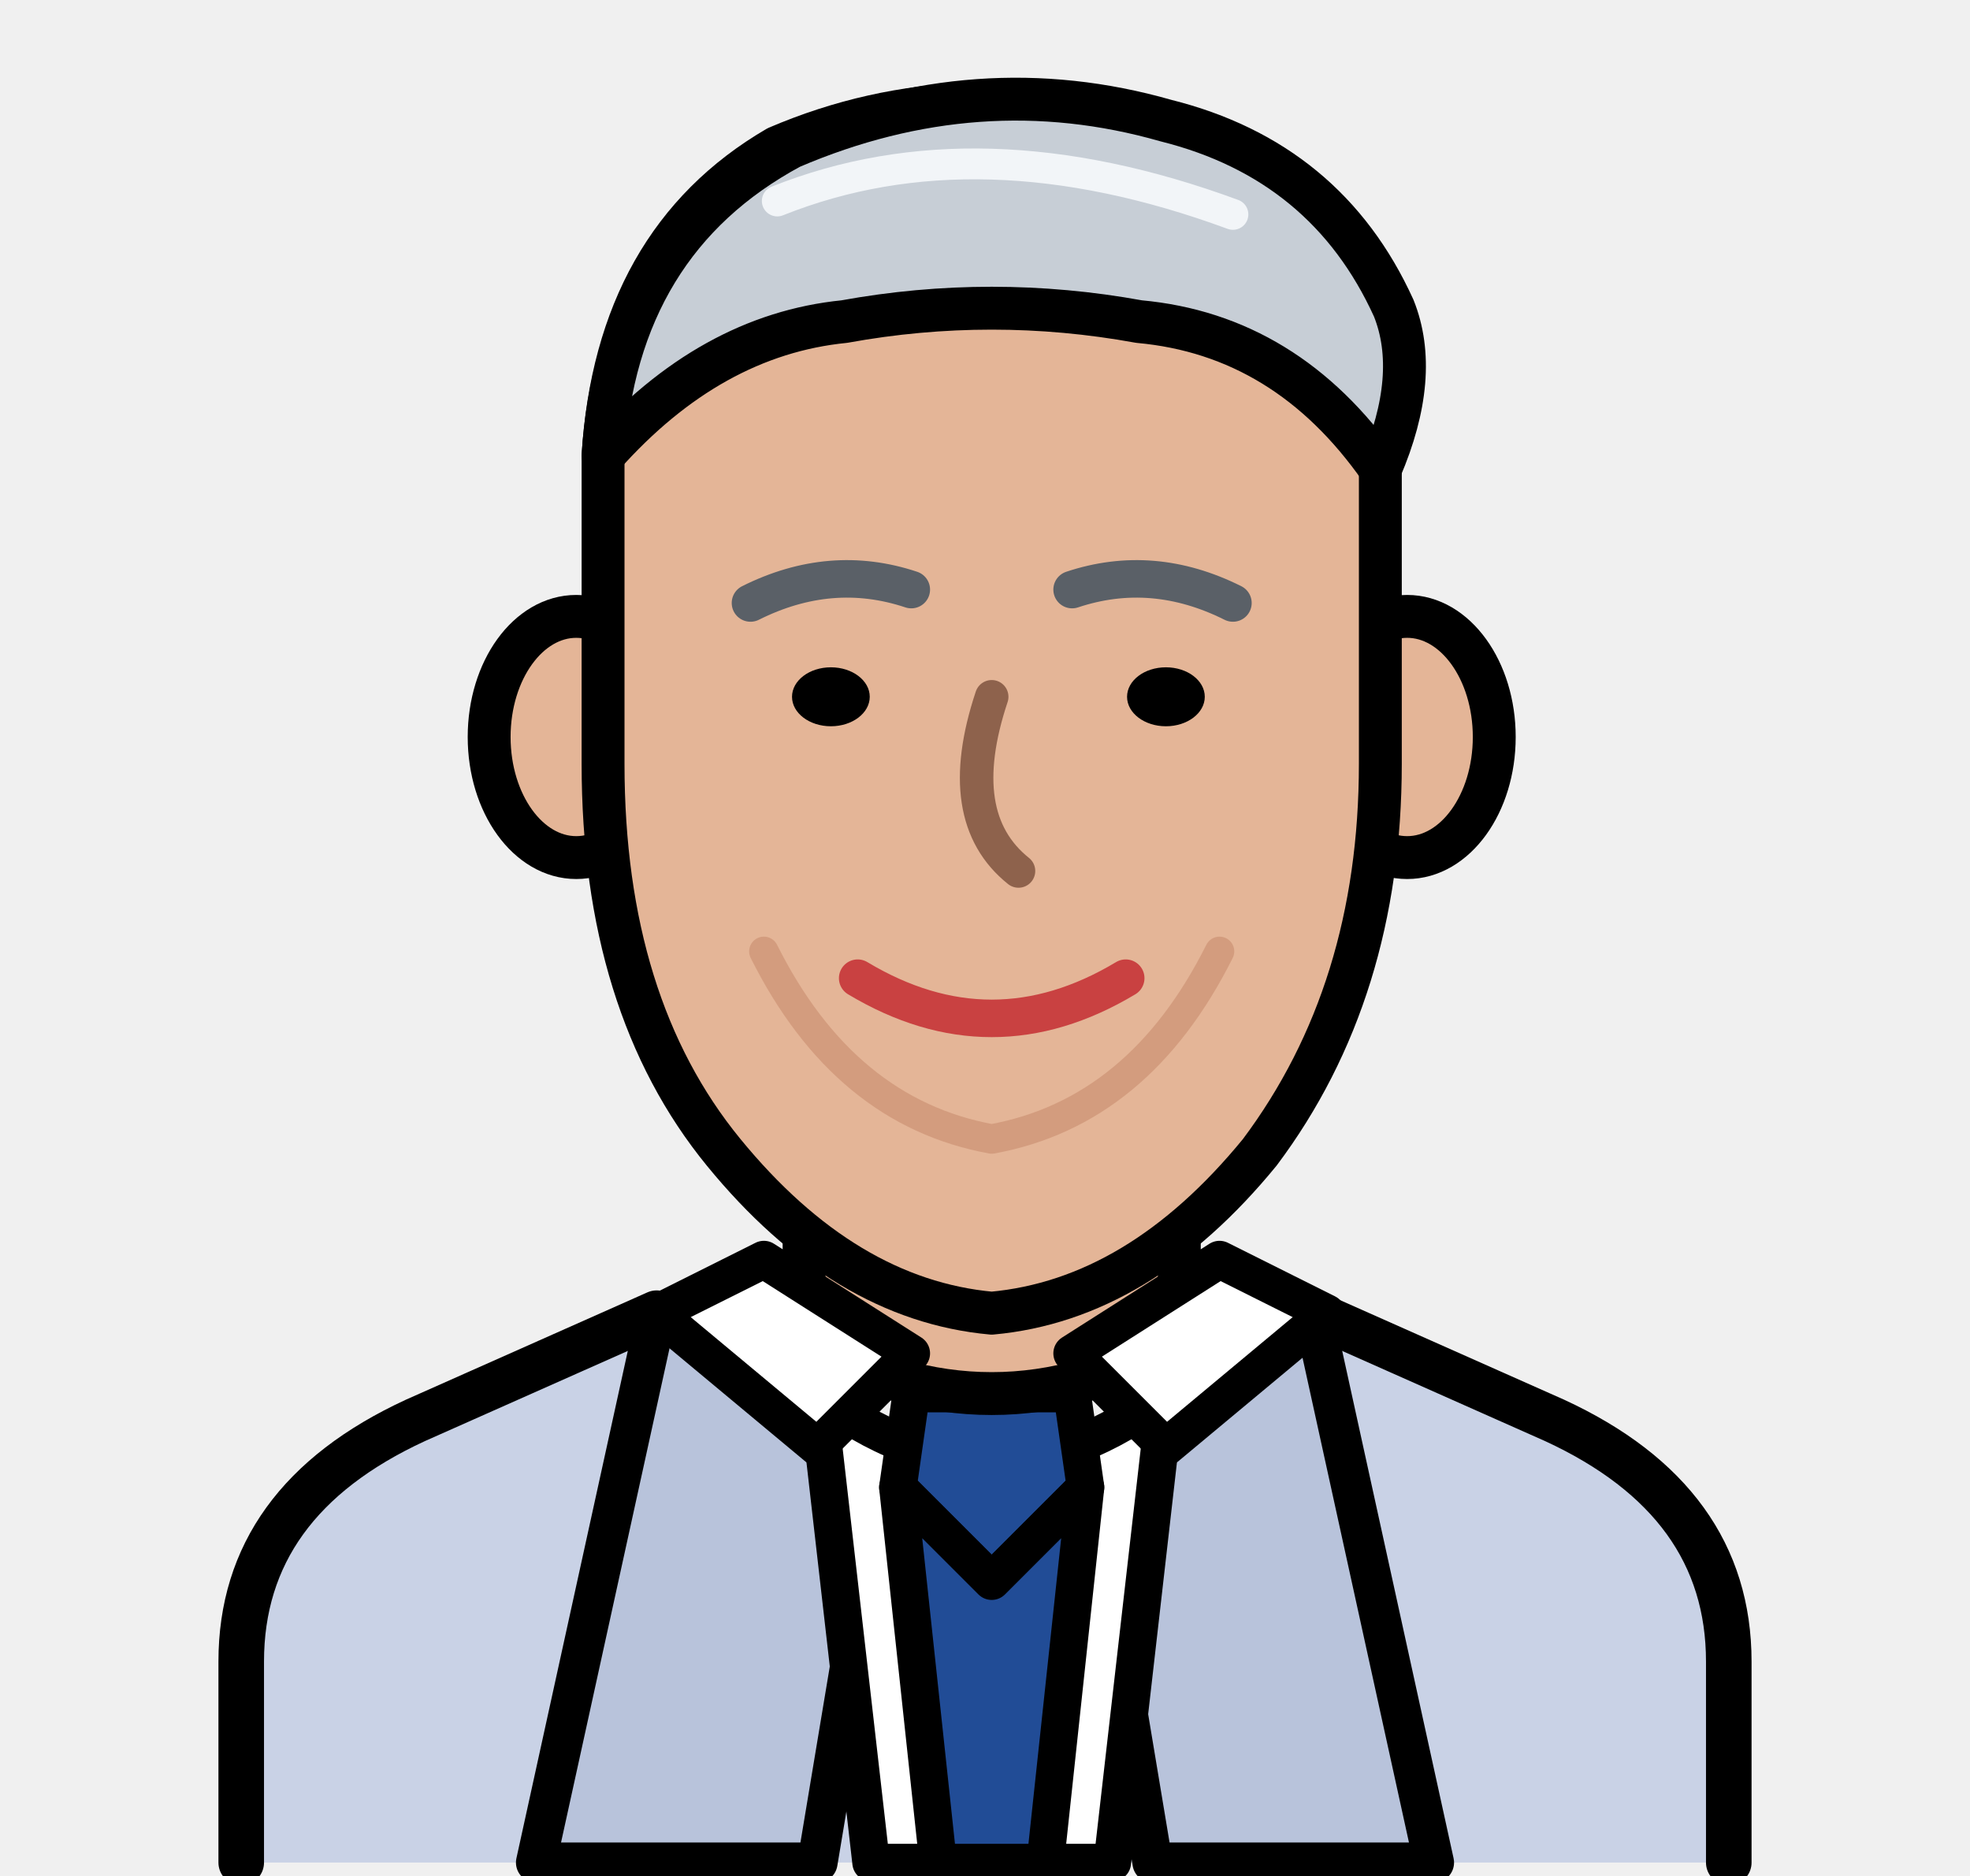
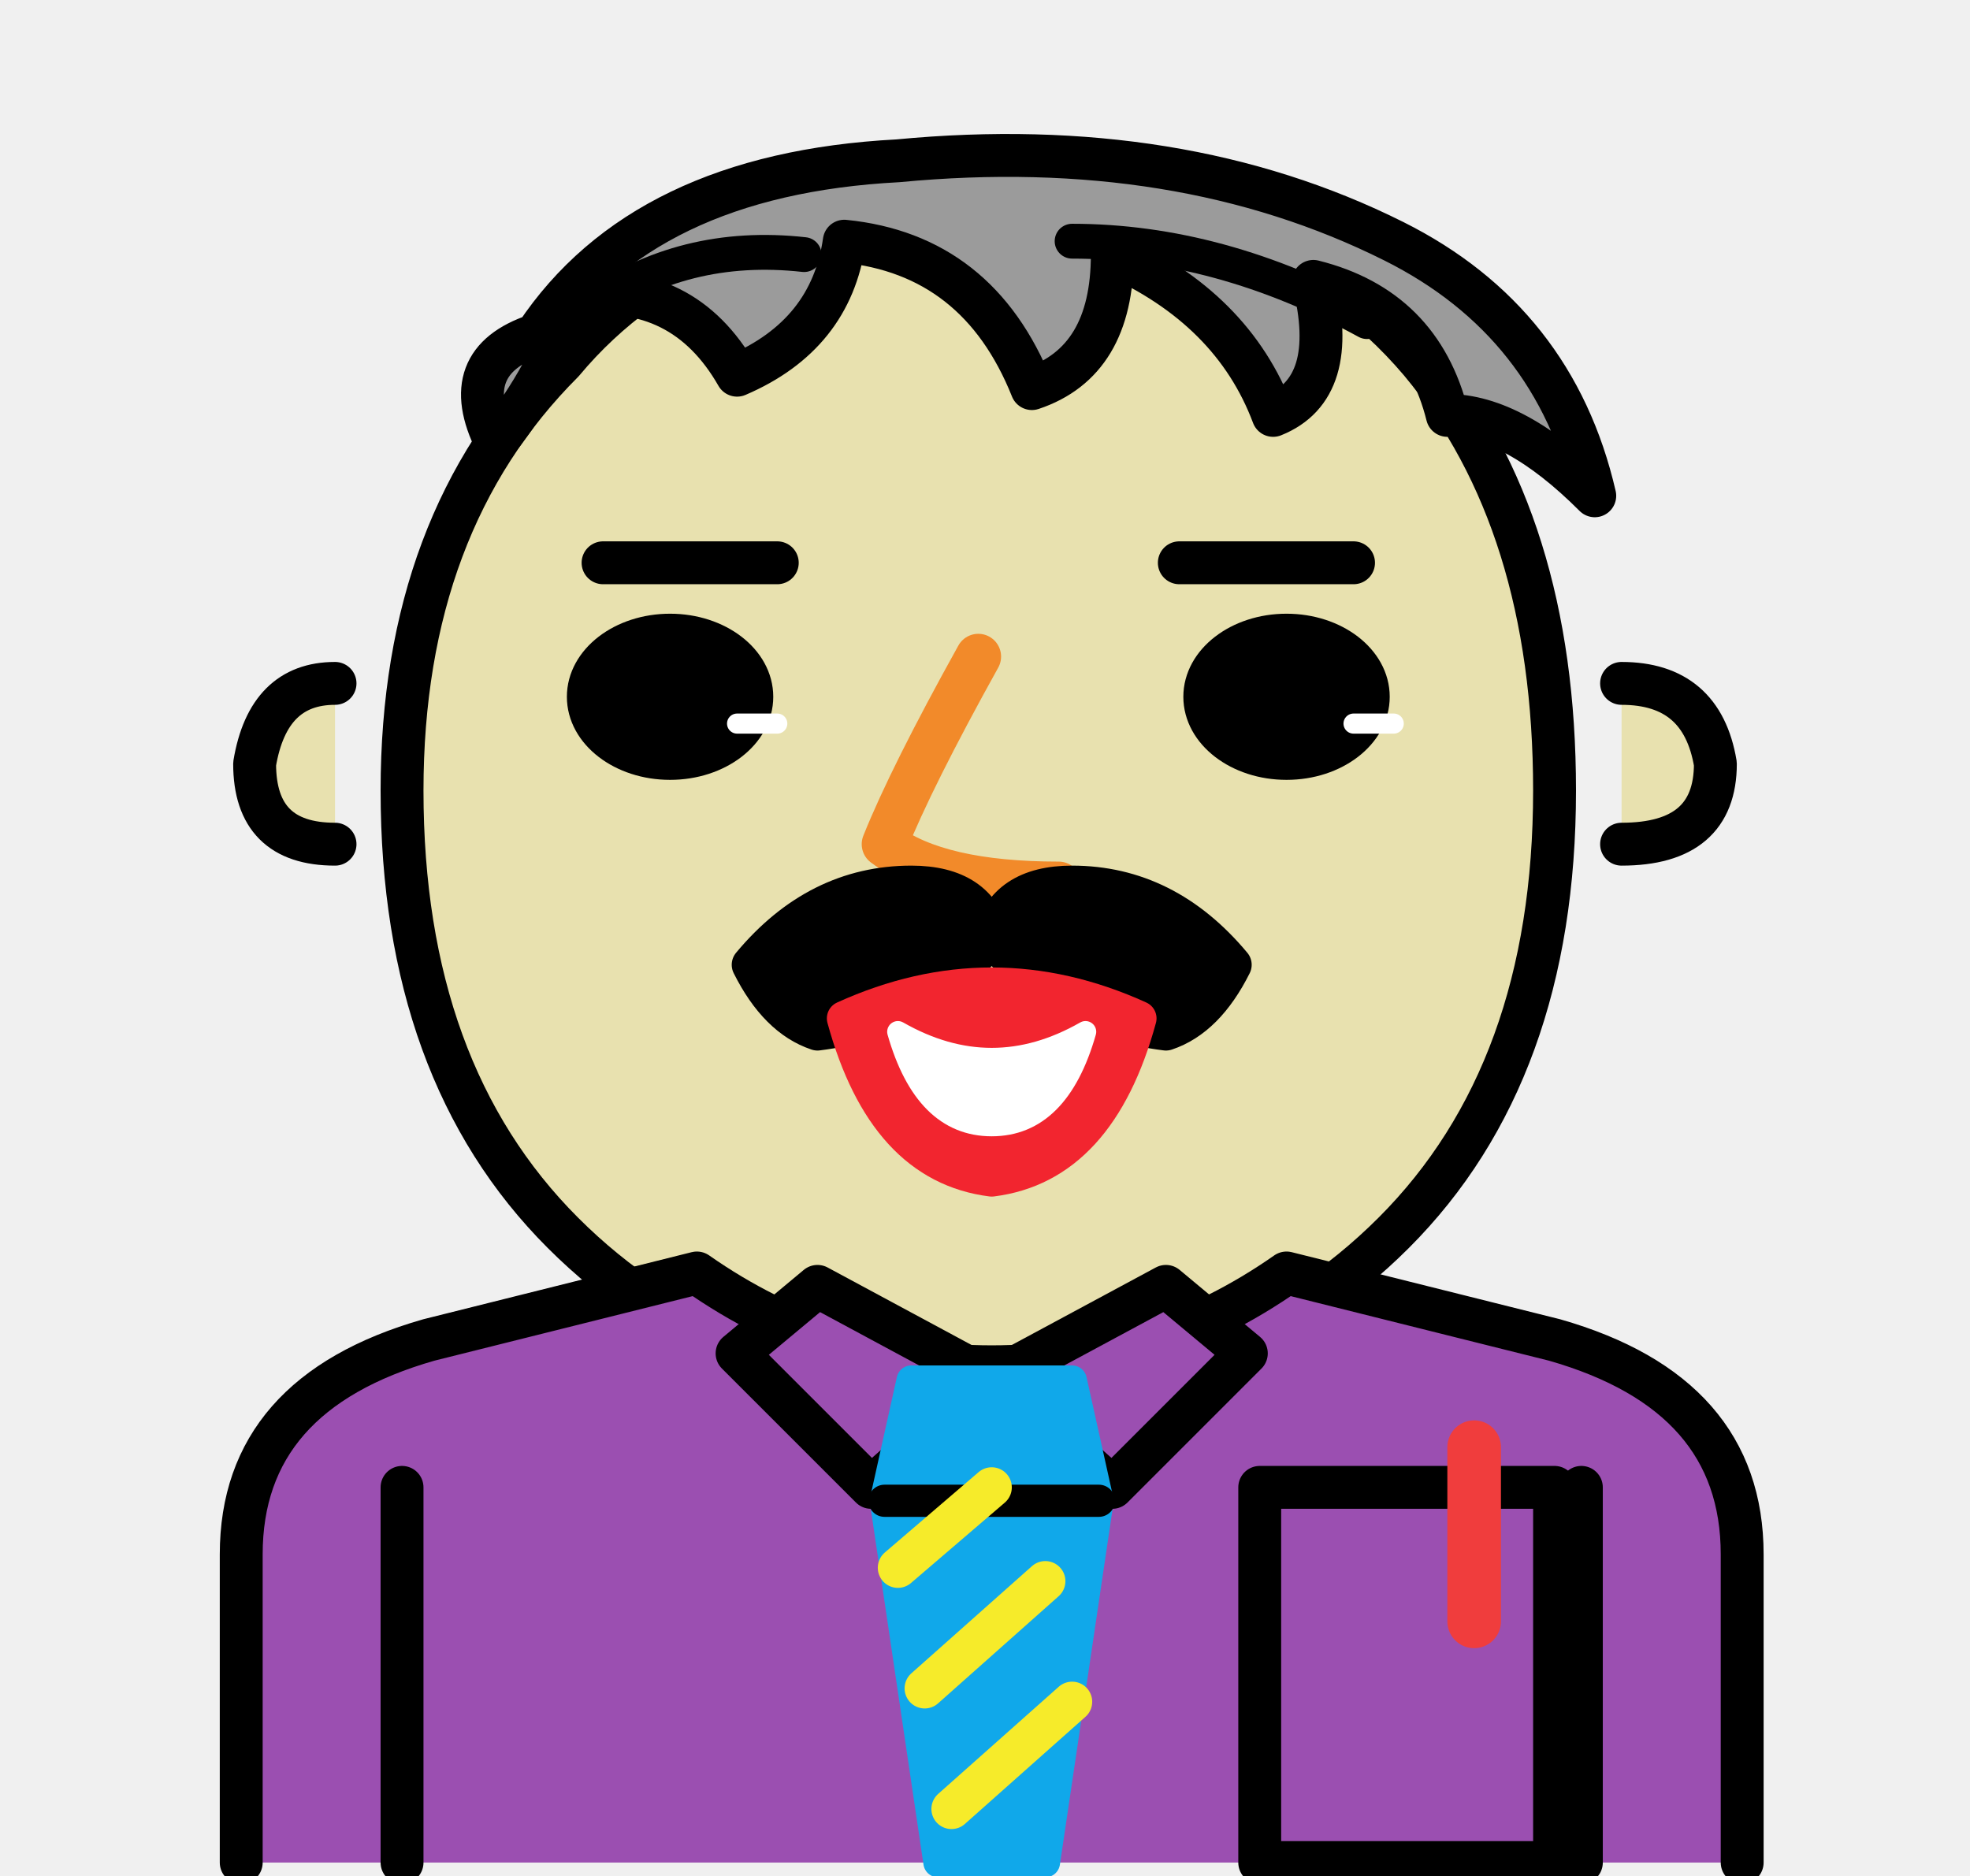
<svg xmlns="http://www.w3.org/2000/svg" width="147" height="140" viewBox="0 0 147 140">
  <g fill="none" stroke-linecap="round" stroke-linejoin="round">
-     <path d="M18 139 V124 Q18 112 31 106 L49 98 L61 111 L74 104 L86 111 L98 98 L116 106 Q129 112 129 124 V139" fill="#C9D2E6" stroke="#000000" stroke-width="3.4" />
-     <path d="M49 98 L40 139 H61 L66 109 Z" fill="#B8C3DB" stroke="#000000" stroke-width="3" />
-     <path d="M98 98 L107 139 H86 L81 109 Z" fill="#B8C3DB" stroke="#000000" stroke-width="3" />
-     <path d="M61 104 Q74 114 87 104 L83 139 H65 Z" fill="#FFFFFF" stroke="#000000" stroke-width="2.8" />
-     <path d="M68 104 H80 L81 111 L74 118 L67 111 Z" fill="#214C96" stroke="#000000" stroke-width="2.8" />
-     <path d="M67 111 L74 118 L81 111 L78 139 H70 Z" fill="#214C96" stroke="#000000" stroke-width="2.8" />
-     <path d="M60 81 H88 V100 Q74 108 60 100 Z" fill="#E4B597" stroke="#000000" stroke-width="3.2" />
-     <ellipse cx="43" cy="55" rx="6.5" ry="9" fill="#E4B597" stroke="#000000" stroke-width="3.2" />
-     <ellipse cx="105" cy="55" rx="6.5" ry="9" fill="#E4B597" stroke="#000000" stroke-width="3.2" />
-     <path d="M45 34 Q46 18 58 11 Q72 5 88 10 Q102 16 103 33 V57 Q103 74 94 86 Q85 97 74 98 Q63 97 54 86 Q45 75 45 57 Z" fill="#E4B597" stroke="#000000" stroke-width="3.2" />
-     <path d="M45 34 Q46 18 59 11 Q73 5 87 9 Q99 12 104 23 Q106 28 103 35 Q96 25 85 24 Q74 22 63 24 Q53 25 45 34 Z" fill="#C7CED6" stroke="#000000" stroke-width="3.2" />
-     <path d="M58 15 Q73 9 92 16" stroke="#F2F5F8" stroke-width="2.3" />
-     <path d="M56 45 Q62 42 68 44" stroke="#5A6067" stroke-width="2.8" />
-     <path d="M80 44 Q86 42 92 45" stroke="#5A6067" stroke-width="2.8" />
-     <ellipse cx="62" cy="52" rx="2.9" ry="2.2" fill="#000000" stroke="none" />
-     <ellipse cx="87" cy="52" rx="2.9" ry="2.2" fill="#000000" stroke="none" />
-     <path d="M74 52 Q71 61 76 65" stroke="#8E624C" stroke-width="2.5" />
-     <path d="M64 73 Q74 79 84 73" stroke="#C94141" stroke-width="2.8" />
-     <path d="M57 71 Q63 83 74 85 Q85 83 91 71" stroke="#D39C7E" stroke-width="2.2" />
-     <path d="M49 98 L61 108 L68 101 L57 94 Z" fill="#FFFFFF" stroke="#000000" stroke-width="2.8" />
-     <path d="M99 98 L87 108 L80 101 L91 94 Z" fill="#FFFFFF" stroke="#000000" stroke-width="2.8" />
+     <path d="M42 27              Q52 15 73 14              Q95 14 106 27              Q116 39 116 59              Q116 80 104 92              Q92 104 73 104              Q54 104 42 92              Q30 80 30 59              Q30 39 42 27 Z" fill="#E8E1AF" stroke="#000000" stroke-width="3.2" />
+     <path d="M25 51 Q20 51 19 57 Q19 63 25 63" fill="#E8E1AF" stroke="#000000" stroke-width="3.2" />
+     <path d="M121 51 Q127 51 128 57 Q128 63 121 63" fill="#E8E1AF" stroke="#000000" stroke-width="3.2" />
+     <path d="M40 25              Q48 13 67 12              Q88 10 104 18              Q116 24 119 37              Q113 31 108 31              Q106 23 98 21              Q100 29 95 31              Q92 23 83 19              Q83 27 77 29              Q73 19 63 18              Q62 25 55 28              Q51 21 43 22              Q41 28 37 33              Q34 27 40 25 Z" fill="#9B9B9B" stroke="#000000" stroke-width="3.2" />
+     <path d="M44 23 Q51 18 60 19" stroke="#000000" stroke-width="2.6" />
+     <path d="M80 18 Q91 18 102 24" stroke="#000000" stroke-width="2.6" />
+     <path d="M45 42 H58" stroke="#000000" stroke-width="3.2" />
+     <path d="M88 42 H101" stroke="#000000" stroke-width="3.2" />
+     <ellipse cx="50" cy="52" rx="6.5" ry="5" fill="#000000" stroke="#000000" stroke-width="2.4" />
+     <ellipse cx="96" cy="52" rx="6.5" ry="5" fill="#000000" stroke="#000000" stroke-width="2.4" />
+     <path d="M55 54 L58 54" stroke="#FFFFFF" stroke-width="1.5" />
+     <path d="M101 54 L104 54" stroke="#FFFFFF" stroke-width="1.5" />
+     <path d="M73 49              Q68 58 66 63              Q70 66 79 66" stroke="#F28A2A" stroke-width="3.4" />
+     <path d="M56 72              Q61 66 68 66              Q73 66 74 70              Q69 76 61 77              Q58 76 56 72 Z" fill="#000000" stroke="#000000" stroke-width="2.8" />
+     <path d="M92 72              Q87 66 80 66              Q75 66 74 70              Q79 76 87 77              Q90 76 92 72 Z" fill="#000000" stroke="#000000" stroke-width="2.8" />
+     <path d="M63 76              Q74 71 85 76              Q82 87 74 88              Q66 87 63 76 Z" fill="#F2252F" stroke="#F2252F" stroke-width="2.6" />
+     <path d="M67 77              Q74 81 81 77              Q79 84 74 84              Q69 84 67 77 Z" fill="#FFFFFF" stroke="#FFFFFF" stroke-width="1.6" />
+     <path d="M61 103 H86 V120              Q86 126 74 126              Q61 126 61 120 Z" fill="#E8E1AF" stroke="#000000" stroke-width="3.2" />
+     <path d="M18 139              V116              Q18 104 32 100              L52 95              Q62 102 74 102              Q86 102 96 95              L116 100              Q130 104 130 116              V139" fill="#9B4FB1" stroke="#000000" stroke-width="3.2" />
+     <path d="M55 101 L65 111 L74 103 L61 96 Z" fill="#9B4FB1" stroke="#000000" stroke-width="3.2" />
+     <path d="M93 101 L83 111 L74 103 L87 96 Z" fill="#9B4FB1" stroke="#000000" stroke-width="3.2" />
+     <path d="M68 103 H80 L82 112 L74 118 L66 112 Z" fill="#10A8EA" stroke="#10A8EA" stroke-width="2.2" />
+     <path d="M66 112 L74 118 L82 112 L78 139 H70 Z" fill="#10A8EA" stroke="#10A8EA" stroke-width="2.2" />
+     <path d="M66 112 H82" stroke="#000000" stroke-width="2.4" />
+     <path d="M67 117 L74 111" stroke="#F6EB2A" stroke-width="3" />
+     <path d="M69 126 L78 118" stroke="#F6EB2A" stroke-width="3" />
+     <path d="M71 135 L80 127" stroke="#F6EB2A" stroke-width="3" />
+     <path d="M94 111 H116 V139 H94 Z" fill="#9B4FB1" stroke="#000000" stroke-width="3.2" />
+     <path d="M110 108 V121" stroke="#F03D3D" stroke-width="4" />
+     <path d="M30 111 V139" stroke="#000000" stroke-width="3.2" />
+     <path d="M118 111 V139" stroke="#000000" stroke-width="3.2" />
  </g>
</svg>
